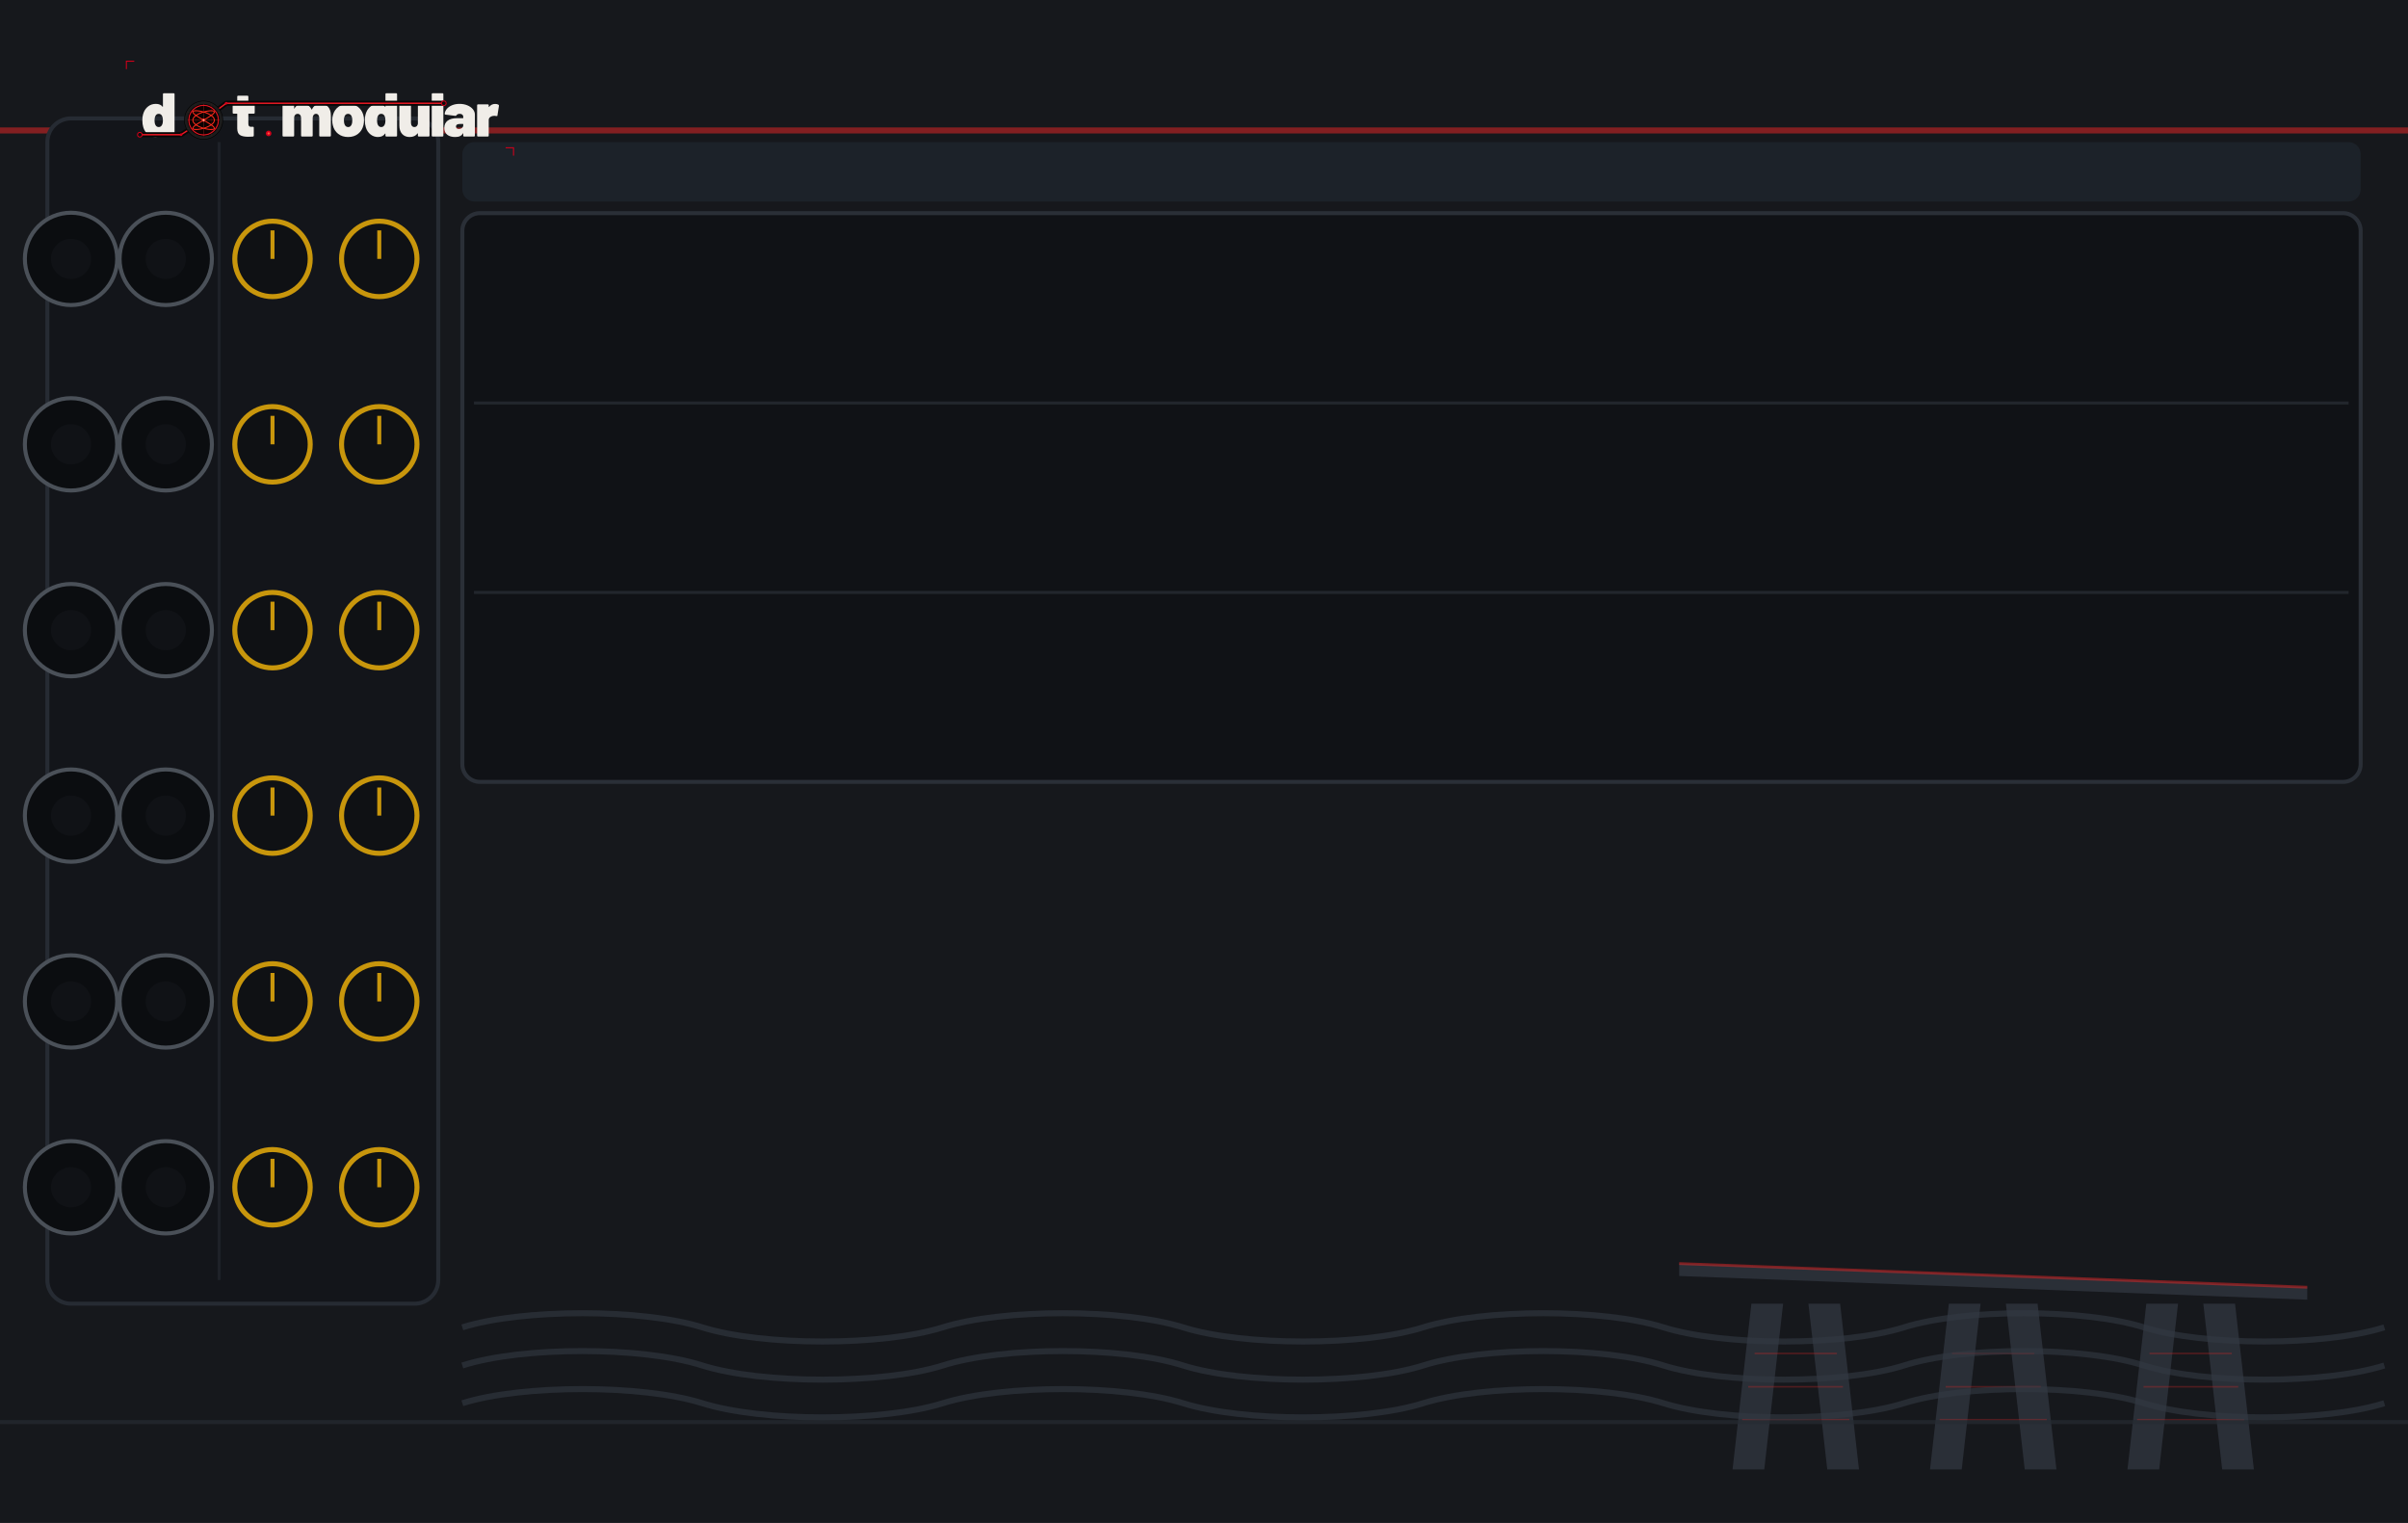
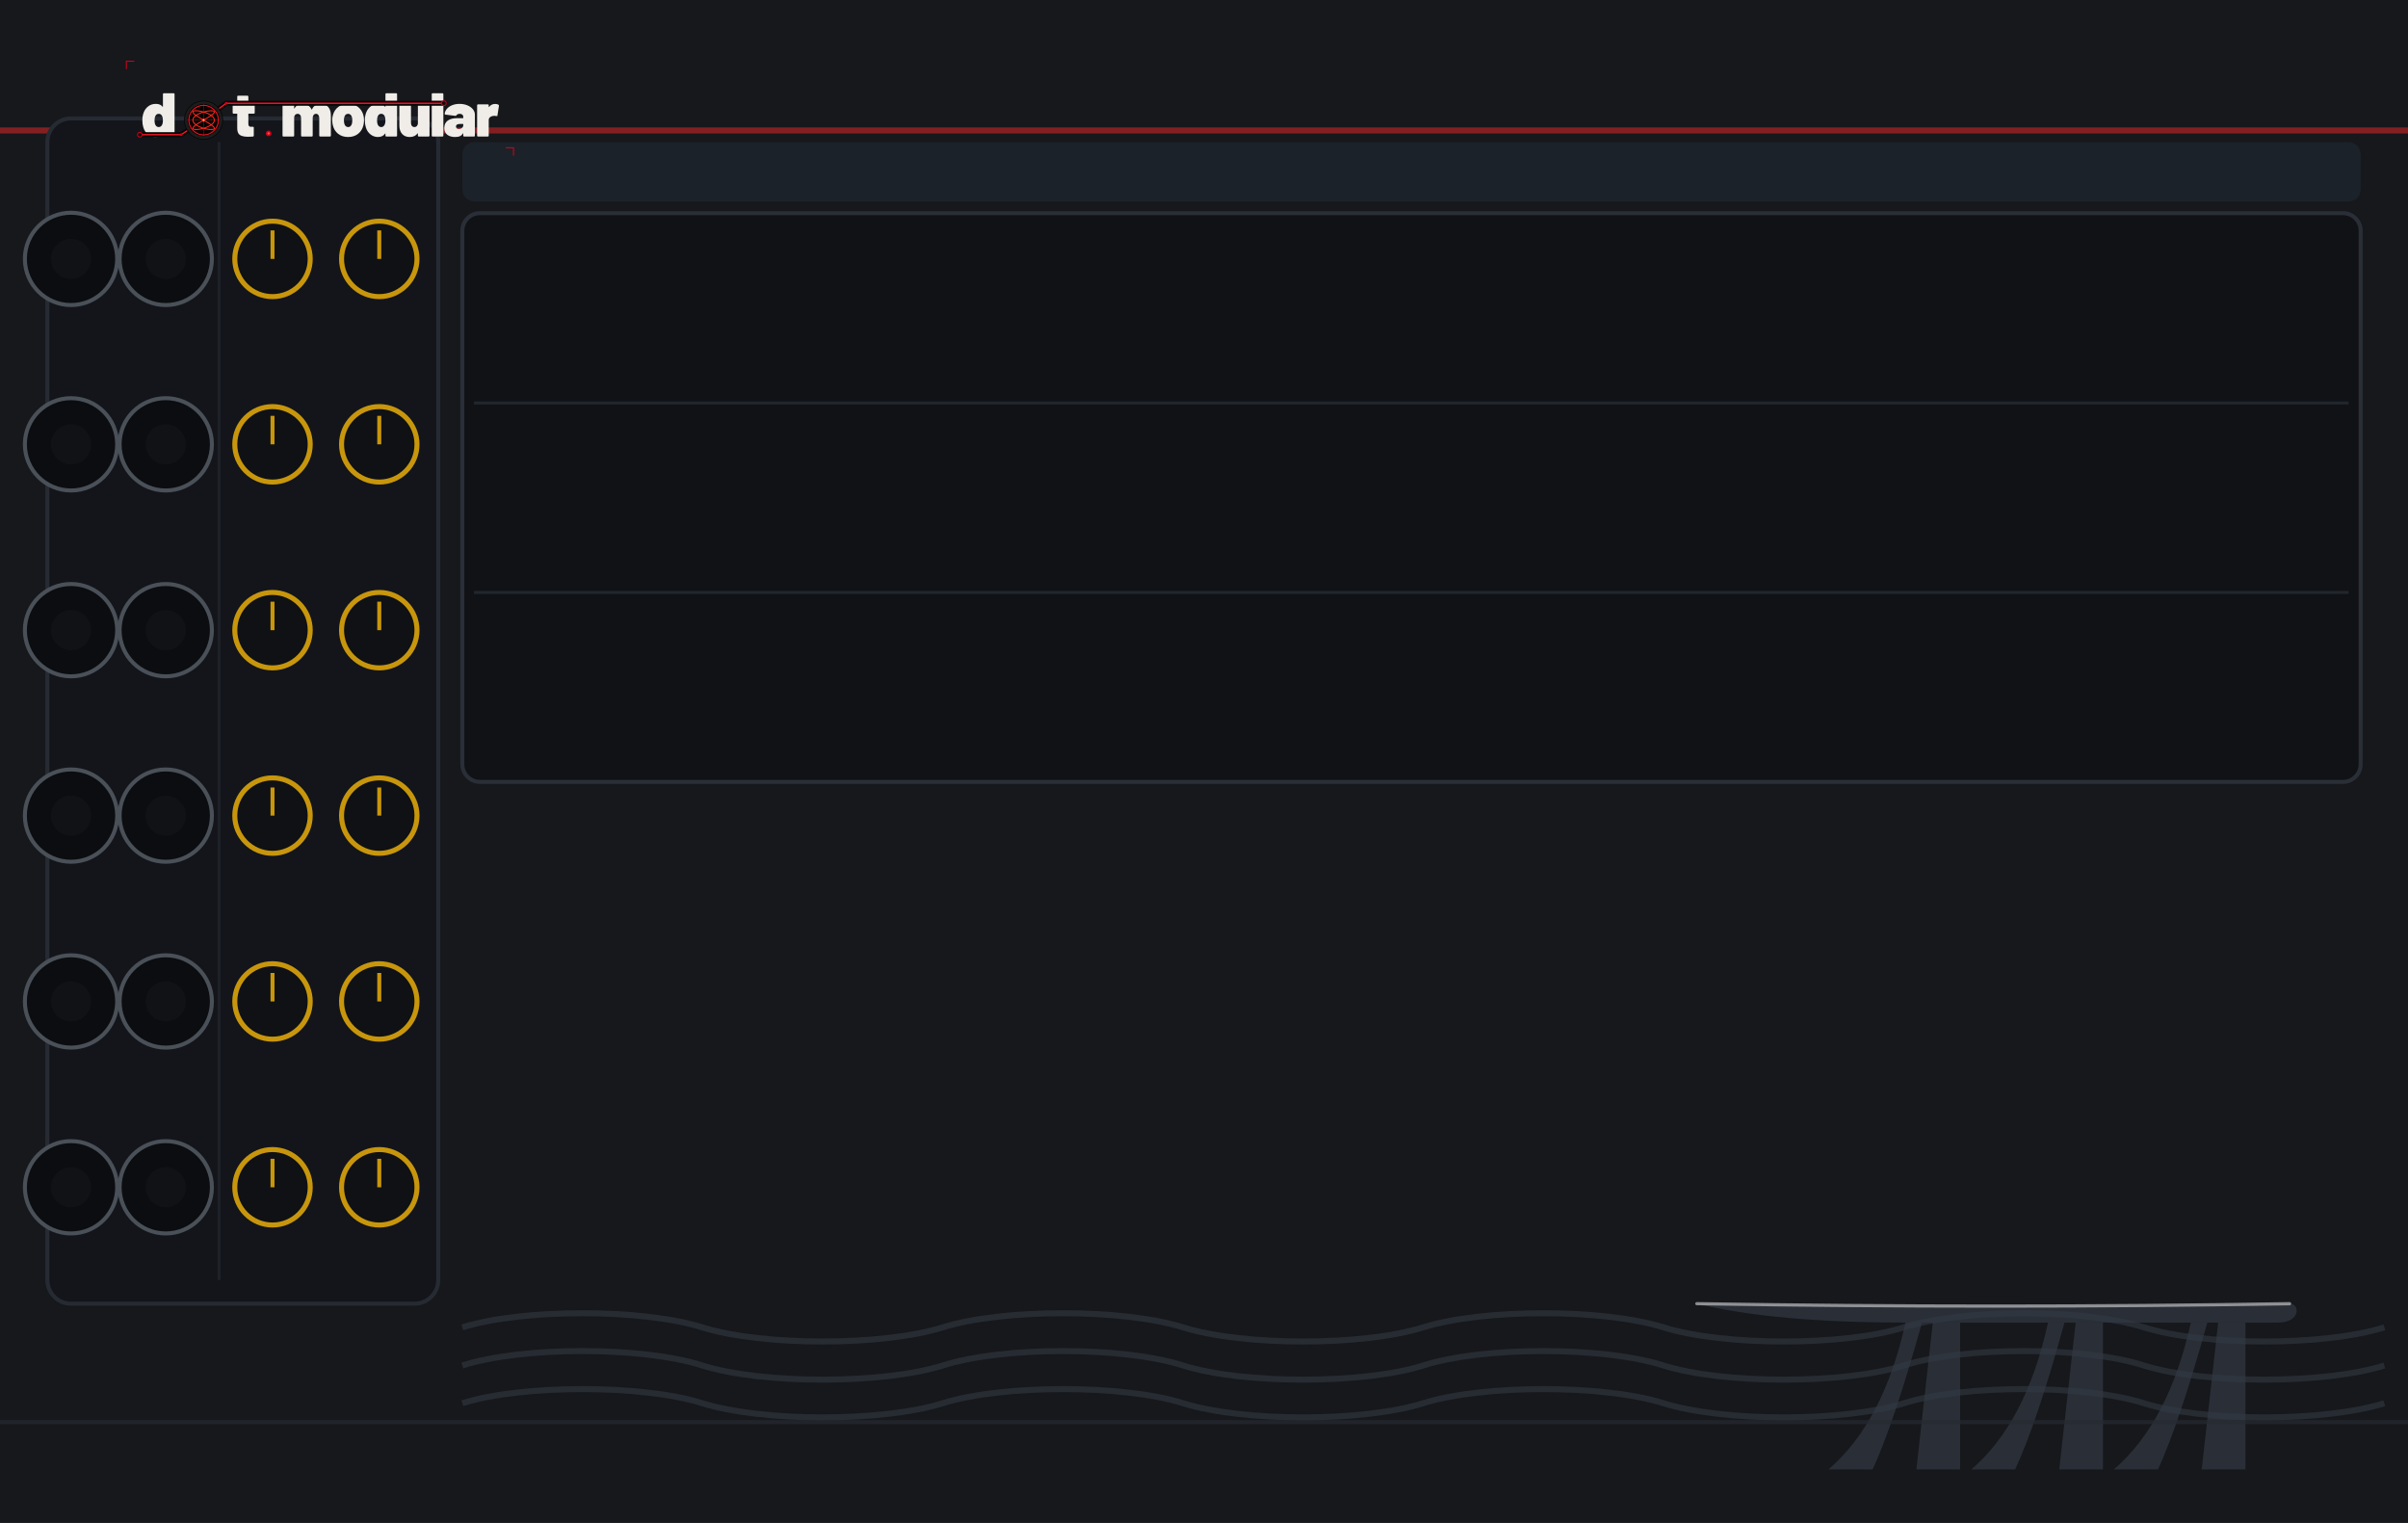
<svg xmlns="http://www.w3.org/2000/svg" width="600.0" height="379.43" viewBox="0 0 600.0 379.43">
  <g>
    <rect width="600.0" height="379.43" fill="#16181c" />
-     <polygon points="436.4,324.8 444.3,324.8 439.6,366.1 431.7,366.1" fill="#2e333c" fill-opacity="0.85" />
-     <polygon points="450.6,324.8 458.5,324.8 463.2,366.1 455.3,366.1" fill="#2e333c" fill-opacity="0.85" />
-     <line x1="437.2" y1="337.2" x2="457.7" y2="337.2" stroke="#dc2626" stroke-width="0.4" stroke-opacity="0.297" />
-     <line x1="435.6" y1="345.5" x2="459.2" y2="345.5" stroke="#dc2626" stroke-width="0.4" stroke-opacity="0.297" />
-     <line x1="434.1" y1="353.7" x2="460.8" y2="353.7" stroke="#dc2626" stroke-width="0.4" stroke-opacity="0.297" />
-     <polygon points="485.6,324.8 493.5,324.8 488.8,366.1 480.9,366.1" fill="#2e333c" fill-opacity="0.85" />
-     <polygon points="499.8,324.8 507.7,324.8 512.4,366.1 504.5,366.1" fill="#2e333c" fill-opacity="0.85" />
-     <line x1="486.4" y1="337.2" x2="506.9" y2="337.2" stroke="#dc2626" stroke-width="0.4" stroke-opacity="0.297" />
-     <line x1="484.8" y1="345.5" x2="508.5" y2="345.5" stroke="#dc2626" stroke-width="0.4" stroke-opacity="0.297" />
-     <line x1="483.3" y1="353.7" x2="510.0" y2="353.7" stroke="#dc2626" stroke-width="0.4" stroke-opacity="0.297" />
-     <polygon points="534.8,324.8 542.7,324.8 538.0,366.1 530.1,366.1" fill="#2e333c" fill-opacity="0.85" />
-     <polygon points="549.0,324.8 556.9,324.8 561.6,366.1 553.7,366.1" fill="#2e333c" fill-opacity="0.85" />
-     <line x1="535.6" y1="337.2" x2="556.1" y2="337.2" stroke="#dc2626" stroke-width="0.4" stroke-opacity="0.297" />
-     <line x1="534.1" y1="345.5" x2="557.7" y2="345.5" stroke="#dc2626" stroke-width="0.4" stroke-opacity="0.297" />
-     <line x1="532.5" y1="353.7" x2="559.2" y2="353.7" stroke="#dc2626" stroke-width="0.4" stroke-opacity="0.297" />
-     <polygon points="418.4,314.8 574.9,320.7 574.9,323.8 418.4,317.9" fill="#2e333c" fill-opacity="0.85" />
-     <line x1="418.4" y1="314.8 " x2="574.9" y2="320.7" stroke="#dc2626" stroke-width="0.7" stroke-opacity="0.510" />
+     <path d="M 455.6 366.1 Q 469.3 354.3 474.8 329.5 L 478.9 329.5 Q 472.0 354.3 466.6 366.1 Z" fill="#2e333c" fill-opacity="0.85" />
+     <path d="M 491.2 366.1 Q 504.9 354.3 510.3 329.5 L 514.4 329.5 Q 507.6 354.3 502.1 366.1 Z" fill="#2e333c" fill-opacity="0.85" />
+     <path d="M 526.7 366.1 Q 540.4 354.3 545.9 329.5 L 550.0 329.5 Q 543.1 354.3 537.7 366.1 Z" fill="#2e333c" fill-opacity="0.85" />
+     <polygon points="477.5,366.1 481.6,329.5 488.4,329.5 488.4,366.1" fill="#2e333c" fill-opacity="0.85" />
+     <polygon points="513.1,366.1 517.2,329.5 524.0,329.5 524.0,366.1" fill="#2e333c" fill-opacity="0.85" />
+     <polygon points="548.6,366.1 552.7,329.5 559.5,329.5 559.5,366.1" fill="#2e333c" fill-opacity="0.85" />
+     <path d="M 422.8 324.8 Q 498.0 326.0 570.5 324.8 C 573.2 324.8 573.2 329.5 567.7 329.5 L 474.8 329.5 Q 442.0 329.5 422.8 324.8 Z" fill="#2e333c" fill-opacity="0.85" />
+     <path d="M 422.8 324.8 Q 498.0 326.0 570.5 324.8" fill="none" stroke="#d8d8dc" stroke-width="0.8" stroke-opacity="0.595" stroke-linecap="round" />
    <path d="M 115.2 330.7 C 130.1 326.0 160.1 326.0 175.0 330.7 C 190.0 335.4 219.9 335.4 234.9 330.7 C 249.9 326.0 279.8 326.0 294.8 330.7 C 309.7 335.4 339.7 335.4 354.6 330.7 C 369.6 326.0 399.5 326.0 414.5 330.7 C 429.5 335.4 459.4 335.4 474.4 330.7 C 489.3 326.0 519.3 326.0 534.2 330.7 C 549.2 335.4 579.1 335.4 594.1 330.7 " fill="none" stroke="#333944" stroke-width="1.5" stroke-opacity="0.6" />
    <path d="M 115.2 340.2 C 130.1 335.4 160.1 335.4 175.0 340.2 C 190.0 344.9 219.9 344.9 234.9 340.2 C 249.9 335.4 279.8 335.4 294.8 340.2 C 309.7 344.9 339.7 344.9 354.6 340.2 C 369.6 335.4 399.5 335.4 414.5 340.2 C 429.5 344.9 459.4 344.9 474.4 340.2 C 489.3 335.4 519.3 335.4 534.2 340.2 C 549.2 344.9 579.1 344.9 594.1 340.2 " fill="none" stroke="#333944" stroke-width="1.5" stroke-opacity="0.6" />
    <path d="M 115.2 349.6 C 130.1 344.9 160.1 344.9 175.0 349.6 C 190.0 354.3 219.9 354.3 234.9 349.6 C 249.9 344.9 279.8 344.9 294.8 349.6 C 309.7 354.3 339.7 354.3 354.6 349.6 C 369.6 344.9 399.5 344.9 414.5 349.6 C 429.5 354.3 459.4 354.3 474.4 349.6 C 489.3 344.9 519.3 344.9 534.2 349.6 C 549.2 354.3 579.1 354.3 594.1 349.6 " fill="none" stroke="#333944" stroke-width="1.5" stroke-opacity="0.6" />
    <line x1="0" y1="32.5" x2="600.0" y2="32.5" stroke="#dc2626" stroke-width="1.5" stroke-opacity="0.55" />
    <line x1="0" y1="354.3" x2="600.0" y2="354.3" stroke="#262b33" stroke-width="1" stroke-opacity="0.7" />
    <rect x="11.8" y="29.5" width="97.4" height="295.3" rx="5.9" fill="#13151a" stroke="#262b33" stroke-width="1" />
    <line x1="54.6" y1="35.4" x2="54.6" y2="318.9" stroke="#262b33" stroke-width="0.75" stroke-opacity="0.6" />
    <rect x="115.2" y="35.4" width="473.0" height="14.8" rx="3.0" fill="#202833" fill-opacity="0.6" />
    <rect x="115.2" y="53.1" width="473.0" height="141.7" rx="4.4" fill="#101216" stroke="#2a2f37" stroke-width="1" />
    <line x1="118.1" y1="100.4" x2="585.2" y2="100.4" stroke="#2a2f37" stroke-width="0.75" stroke-opacity="0.7" />
    <line x1="118.1" y1="147.6" x2="585.2" y2="147.6" stroke="#2a2f37" stroke-width="0.75" stroke-opacity="0.7" />
  </g>
  <g>
    <g transform="translate(29.53,13.29) scale(0.14001)">
      <g transform="translate(40.00,148.00) scale(0.11,-0.11)">
        <path d="M370 700H528Q535 700 539.0 696.0Q543 692 543 685V15Q543 8 539.0 4.0Q535 0 528 0H370Q363 0 359.0 4.0Q355 8 355 15V45Q355 48 353.0 49.0Q351 50 349 47Q312 -8 233 -8Q166 -8 112.5 34.5Q59 77 37 150Q22 200 22 262Q22 334 44 390Q68 451 119.0 489.5Q170 528 241 528Q314 528 349 482Q351 480 353.0 480.5Q355 481 355 484V685Q355 692 359.0 696.0Q363 700 370 700ZM355 259Q355 307 339 336Q321 367 287 367Q251 367 234 334Q219 306 219 259Q219 214 234 186Q252 153 287 153Q322 153 340 187Q355 216 355 259Z" fill="#f0ede8" />
      </g>
      <g transform="translate(201.37,148.00) scale(0.11,-0.11)">
        <path d="M358 370H275Q270 370 270 365V208Q270 158 306 158H343Q350 158 354.0 154.0Q358 150 358 143V15Q358 1 343 -1Q304 -4 268 -4Q177 -4 134.0 24.0Q91 52 90 130V365Q90 370 85 370H31Q24 370 20.0 374.0Q16 378 16 385V505Q16 512 20.0 516.0Q24 520 31 520H85Q90 520 90 525V645Q90 652 94.0 656.0Q98 660 105 660H255Q262 660 266.0 656.0Q270 652 270 645V525Q270 520 275 520H358Q365 520 369.0 516.0Q373 512 373 505V385Q373 378 369.0 374.0Q365 370 358 370Z" fill="#f0ede8" />
      </g>
      <g transform="translate(288.27,148.00) scale(0.11,-0.11)">
        <path d="M815 341V15Q815 8 811.0 4.0Q807 0 800 0H642Q635 0 631.0 4.0Q627 8 627 15V300Q627 330 612.5 348.5Q598 367 575 367Q551 367 536.0 348.5Q521 330 521 300V15Q521 8 517.0 4.0Q513 0 506 0H348Q341 0 337.0 4.0Q333 8 333 15V300Q333 330 317.5 348.5Q302 367 277 367Q255 367 240.5 353.5Q226 340 222 317Q221 315 221 311V15Q221 8 217.0 4.0Q213 0 206 0H48Q41 0 37.0 4.0Q33 8 33 15V505Q33 512 37.0 516.0Q41 520 48 520H206Q213 520 217.0 516.0Q221 512 221 505V455Q221 451 223.0 451.0Q225 451 227 454Q265 528 355 528Q406 528 444.5 504.5Q483 481 503 437Q506 432 509 438Q529 483 564.5 505.5Q600 528 648 528Q727 528 771.0 479.0Q815 430 815 341Z" fill="#f0ede8" />
      </g>
      <g transform="translate(377.92,148.00) scale(0.11,-0.11)">
        <path d="M32 181Q22 217 22 261Q22 310 34 350Q58 433 122.5 480.5Q187 528 280 528Q373 528 436.5 480.5Q500 433 524 352Q536 310 536 263Q536 225 528 187Q507 97 441.5 44.5Q376 -8 279 -8Q184 -8 118.5 43.0Q53 94 32 181ZM343 217Q347 236 347 262Q347 285 342 308Q327 367 279 367Q229 367 216 308Q211 291 211 262Q211 236 215 217Q230 153 279 153Q305 153 321.0 170.5Q337 188 343 217Z" fill="#f0ede8" />
      </g>
      <g transform="translate(436.00,148.00) scale(0.11,-0.11)">
        <path d="M370 700H528Q535 700 539.0 696.0Q543 692 543 685V15Q543 8 539.0 4.0Q535 0 528 0H370Q363 0 359.0 4.0Q355 8 355 15V45Q355 48 353.0 49.0Q351 50 349 47Q312 -8 233 -8Q166 -8 112.5 34.5Q59 77 37 150Q22 200 22 262Q22 334 44 390Q68 451 119.0 489.5Q170 528 241 528Q314 528 349 482Q351 480 353.0 480.5Q355 481 355 484V685Q355 692 359.0 696.0Q363 700 370 700ZM355 259Q355 307 339 336Q321 367 287 367Q251 367 234 334Q219 306 219 259Q219 214 234 186Q252 153 287 153Q322 153 340 187Q355 216 355 259Z" fill="#f0ede8" />
      </g>
      <g transform="translate(496.39,148.00) scale(0.11,-0.11)">
        <path d="M346 520H504Q511 520 515.0 516.0Q519 512 519 505V15Q519 8 515.0 4.0Q511 0 504 0H346Q339 0 335.0 4.0Q331 8 331 15V48Q331 51 329.0 52.0Q327 53 325 50Q284 -8 197 -8Q121 -8 76.0 41.5Q31 91 31 179V505Q31 512 35.0 516.0Q39 520 46 520H204Q211 520 215.0 516.0Q219 512 219 505V220Q219 190 234.5 171.5Q250 153 275 153Q297 153 311.5 166.5Q326 180 330 203Q331 205 331 209V505Q331 512 335.0 516.0Q339 520 346 520Z" fill="#f0ede8" />
      </g>
      <g transform="translate(553.81,148.00) scale(0.11,-0.11)">
        <path d="M33 15V685Q33 692 37.0 696.0Q41 700 48 700H206Q213 700 217.0 696.0Q221 692 221 685V15Q221 8 217.0 4.0Q213 0 206 0H48Q41 0 37.0 4.0Q33 8 33 15Z" fill="#f0ede8" />
      </g>
      <g transform="translate(578.45,148.00) scale(0.11,-0.11)">
        <path d="M507 355V15Q507 8 503.0 4.0Q499 0 492 0H334Q327 0 323.0 4.0Q319 8 319 15V50Q319 54 317.5 54.5Q316 55 314 52Q297 21 267.0 6.5Q237 -8 188 -8Q106 -8 59.0 29.5Q12 67 12 139Q12 215 65.5 256.0Q119 297 221 297H314Q319 297 319 302V320Q319 341 303.5 354.0Q288 367 262 367Q244 367 230.0 361.0Q216 355 210 345Q206 338 202.5 335.5Q199 333 193 334L32 354Q18 356 18 366Q22 411 54.0 448.0Q86 485 139.5 506.5Q193 528 259 528Q327 528 384.0 505.0Q441 482 474.0 442.0Q507 402 507 355ZM319 185V198Q319 203 314 203H264Q201 203 201 162Q201 144 212.5 133.0Q224 122 246 122Q278 122 298.5 139.0Q319 156 319 185Z" fill="#f0ede8" />
      </g>
      <g transform="translate(634.55,148.00) scale(0.11,-0.11)">
        <path d="M379 514Q388 509 386 495L362 341Q361 333 356.5 331.0Q352 329 344 331Q326 335 312 335Q297 335 284 332Q258 327 239.5 310.5Q221 294 221 266V15Q221 8 217.0 4.0Q213 0 206 0H48Q41 0 37.0 4.0Q33 8 33 15V505Q33 512 37.0 516.0Q41 520 48 520H206Q213 520 217.0 516.0Q221 512 221 505V481Q221 478 223.0 477.0Q225 476 226 478Q264 527 325 527Q359 527 379 514Z" fill="#f0ede8" />
      </g>
      <path d="M 38.0,144.8 L 111.3,144.8 L 151.4,118.8 L 191.6,88.8 L 578.9,88.8" fill="none" stroke="#070707" stroke-width="9.0" stroke-linecap="round" stroke-linejoin="round" />
      <path d="M 38.0,144.8 L 111.3,144.8 L 151.4,118.8 L 191.6,88.8 L 578.9,88.8" fill="none" stroke="#d4001a" stroke-width="2.60" stroke-linecap="round" stroke-linejoin="round" />
      <path d="M 38.0,144.8 L 111.3,144.8 L 151.4,118.8 L 191.6,88.8 L 578.9,88.8" fill="none" stroke="#ff5533" stroke-width="0.88" stroke-linecap="round" stroke-linejoin="round" opacity="0.7" />
      <circle cx="38.0" cy="144.8" r="4.2" fill="#0d0d0d" stroke="#d4001a" stroke-width="1.76" />
      <circle cx="578.9" cy="88.8" r="4.2" fill="#0d0d0d" stroke="#d4001a" stroke-width="1.76" />
      <circle cx="111.3" cy="144.8" r="2.4" fill="#d4001a" />
      <circle cx="191.6" cy="88.8" r="2.4" fill="#d4001a" />
      <g transform="translate(151.430,118.850)">
        <circle r="34.100" fill="#1c1c1c" stroke="#000000" stroke-width="1.023" />
        <circle r="28.644" fill="#0a0202" />
        <g stroke="#a83020" stroke-width="0.682" opacity="0.9">
          <line x1="-28.644" y1="0" x2="28.644" y2="0" />
          <line x1="0" y1="-28.644" x2="0" y2="28.644" />
        </g>
        <g stroke="#7a2018" stroke-width="0.443" opacity="0.6">
          <line x1="-28.644" y1="-14.322" x2="28.644" y2="-14.322" />
          <line x1="-14.322" y1="-28.644" x2="-14.322" y2="28.644" />
          <line x1="-28.644" y1="14.322" x2="28.644" y2="14.322" />
          <line x1="14.322" y1="-28.644" x2="14.322" y2="28.644" />
        </g>
        <path d="M 19.10,0.00 L 19.01,1.05 L 18.76,2.09 L 18.34,3.13 L 17.76,4.16 L 17.01,5.16 L 16.12,6.15 L 15.09,7.11 L 13.92,8.05 L 12.63,8.95 L 11.22,9.82 L 9.72,10.65 L 8.13,11.44 L 6.47,12.18 L 4.75,12.87 L 2.99,13.52 L 1.20,14.11 L -0.60,14.64 L -2.39,15.12 L -4.17,15.54 L -5.90,15.89 L -7.58,16.18 L -9.20,16.41 L -10.73,16.58 L -12.17,16.68 L -13.50,16.71 L -14.71,16.68 L -15.79,16.58 L -16.73,16.41 L -17.53,16.18 L -18.16,15.89 L -18.64,15.54 L -18.95,15.12 L -19.09,14.64 L -19.06,14.11 L -18.86,13.52 L -18.50,12.87 L -17.97,12.18 L -17.28,11.44 L -16.44,10.65 L -15.45,9.82 L -14.32,8.95 L -13.07,8.05 L -11.70,7.11 L -10.23,6.15 L -8.67,5.16 L -7.03,4.16 L -5.33,3.13 L -3.58,2.09 L -1.80,1.05 L -0.00,0.00 L 1.80,-1.05 L 3.58,-2.09 L 5.33,-3.13 L 7.03,-4.16 L 8.67,-5.16 L 10.23,-6.15 L 11.70,-7.11 L 13.07,-8.05 L 14.32,-8.95 L 15.45,-9.82 L 16.44,-10.65 L 17.28,-11.44 L 17.97,-12.18 L 18.50,-12.87 L 18.86,-13.52 L 19.06,-14.11 L 19.09,-14.64 L 18.95,-15.12 L 18.64,-15.54 L 18.16,-15.89 L 17.53,-16.18 L 16.73,-16.41 L 15.79,-16.58 L 14.71,-16.68 L 13.50,-16.71 L 12.17,-16.68 L 10.73,-16.58 L 9.20,-16.41 L 7.58,-16.18 L 5.90,-15.89 L 4.17,-15.54 L 2.39,-15.12 L 0.60,-14.64 L -1.20,-14.11 L -2.99,-13.52 L -4.75,-12.87 L -6.47,-12.18 L -8.13,-11.44 L -9.72,-10.65 L -11.22,-9.82 L -12.63,-8.95 L -13.92,-8.05 L -15.09,-7.11 L -16.12,-6.15 L -17.01,-5.16 L -17.76,-4.16 L -18.34,-3.13 L -18.76,-2.09 L -19.01,-1.05 L -19.10,-0.00 L -19.01,1.05 L -18.76,2.09 L -18.34,3.13 L -17.76,4.16 L -17.01,5.16 L -16.12,6.15 L -15.09,7.11 L -13.92,8.05 L -12.63,8.95 L -11.22,9.82 L -9.72,10.65 L -8.13,11.44 L -6.47,12.18 L -4.75,12.87 L -2.99,13.52 L -1.20,14.11 L 0.60,14.64 L 2.39,15.12 L 4.17,15.54 L 5.90,15.89 L 7.58,16.18 L 9.20,16.41 L 10.73,16.58 L 12.17,16.68 L 13.50,16.71 L 14.71,16.68 L 15.79,16.58 L 16.73,16.41 L 17.53,16.18 L 18.16,15.89 L 18.64,15.54 L 18.95,15.12 L 19.09,14.64 L 19.06,14.11 L 18.86,13.52 L 18.50,12.87 L 17.97,12.18 L 17.28,11.44 L 16.44,10.65 L 15.45,9.82 L 14.32,8.95 L 13.07,8.05 L 11.70,7.11 L 10.23,6.15 L 8.67,5.16 L 7.03,4.16 L 5.33,3.13 L 3.58,2.09 L 1.80,1.05 L 0.00,0.00 L -1.80,-1.05 L -3.58,-2.09 L -5.33,-3.13 L -7.03,-4.16 L -8.67,-5.16 L -10.23,-6.15 L -11.70,-7.11 L -13.07,-8.05 L -14.32,-8.95 L -15.45,-9.82 L -16.44,-10.65 L -17.28,-11.44 L -17.97,-12.18 L -18.50,-12.87 L -18.86,-13.52 L -19.06,-14.11 L -19.09,-14.64 L -18.95,-15.12 L -18.64,-15.54 L -18.16,-15.89 L -17.53,-16.18 L -16.73,-16.41 L -15.79,-16.58 L -14.71,-16.68 L -13.50,-16.71 L -12.17,-16.68 L -10.73,-16.58 L -9.20,-16.41 L -7.58,-16.18 L -5.90,-15.89 L -4.17,-15.54 L -2.39,-15.12 L -0.60,-14.64 L 1.20,-14.11 L 2.99,-13.52 L 4.75,-12.87 L 6.47,-12.18 L 8.13,-11.44 L 9.72,-10.65 L 11.22,-9.82 L 12.63,-8.95 L 13.92,-8.05 L 15.09,-7.11 L 16.12,-6.15 L 17.01,-5.16 L 17.76,-4.16 L 18.34,-3.13 L 18.76,-2.09 L 19.01,-1.05 L 19.10,-0.00 Z" fill="none" stroke="#ff2a1a" stroke-width="1.705" stroke-linejoin="round" />
        <circle r="26.257" fill="none" stroke="#d4001a" stroke-width="1.876" />
        <circle r="26.257" fill="none" stroke="#ff5533" stroke-width="0.614" opacity="0.7" />
        <circle r="2.899" fill="#ff3322" />
        <circle r="1.364" fill="#ffccbb" />
      </g>
      <circle cx="267.1" cy="142.5" r="5.0" fill="#d4001a" />
      <circle cx="267.1" cy="142.5" r="2.0" fill="#ff5544" />
      <polyline points="14,28 14,14 28,14" fill="none" stroke="#d4001a" stroke-width="1.8" />
      <polyline points="703,182 703,168 689,168" fill="none" stroke="#d4001a" stroke-width="1.8" />
    </g>
  </g>
  <g>
    <circle cx="17.7" cy="64.5" r="11.5" fill="#0b0d10" stroke="#4a5058" stroke-width="1" />
    <circle cx="17.7" cy="64.5" r="5.0" fill="#101216" />
    <circle cx="41.3" cy="64.5" r="11.5" fill="#0b0d10" stroke="#4a5058" stroke-width="1" />
    <circle cx="41.3" cy="64.5" r="5.0" fill="#101216" />
    <circle cx="67.9" cy="64.5" r="9.4" fill="#0f1114" stroke="#c8960c" stroke-width="1.25" />
    <line x1="67.9" y1="64.5" x2="67.9" y2="57.4" stroke="#c8960c" stroke-width="1" />
    <circle cx="94.5" cy="64.5" r="9.4" fill="#0f1114" stroke="#c8960c" stroke-width="1.25" />
    <line x1="94.5" y1="64.5" x2="94.5" y2="57.4" stroke="#c8960c" stroke-width="1" />
    <circle cx="17.7" cy="110.7" r="11.5" fill="#0b0d10" stroke="#4a5058" stroke-width="1" />
    <circle cx="17.7" cy="110.7" r="5.0" fill="#101216" />
    <circle cx="41.3" cy="110.7" r="11.5" fill="#0b0d10" stroke="#4a5058" stroke-width="1" />
    <circle cx="41.3" cy="110.7" r="5.0" fill="#101216" />
    <circle cx="67.9" cy="110.7" r="9.4" fill="#0f1114" stroke="#c8960c" stroke-width="1.25" />
    <line x1="67.9" y1="110.7" x2="67.9" y2="103.6" stroke="#c8960c" stroke-width="1" />
    <circle cx="94.5" cy="110.7" r="9.4" fill="#0f1114" stroke="#c8960c" stroke-width="1.25" />
    <line x1="94.5" y1="110.7" x2="94.5" y2="103.6" stroke="#c8960c" stroke-width="1" />
    <circle cx="17.7" cy="157.0" r="11.5" fill="#0b0d10" stroke="#4a5058" stroke-width="1" />
    <circle cx="17.7" cy="157.0" r="5.0" fill="#101216" />
    <circle cx="41.3" cy="157.0" r="11.5" fill="#0b0d10" stroke="#4a5058" stroke-width="1" />
    <circle cx="41.3" cy="157.0" r="5.0" fill="#101216" />
    <circle cx="67.9" cy="157.0" r="9.4" fill="#0f1114" stroke="#c8960c" stroke-width="1.25" />
    <line x1="67.9" y1="157.0" x2="67.9" y2="149.9" stroke="#c8960c" stroke-width="1" />
    <circle cx="94.5" cy="157.0" r="9.4" fill="#0f1114" stroke="#c8960c" stroke-width="1.25" />
    <line x1="94.5" y1="157.0" x2="94.5" y2="149.9" stroke="#c8960c" stroke-width="1" />
    <circle cx="17.7" cy="203.2" r="11.5" fill="#0b0d10" stroke="#4a5058" stroke-width="1" />
    <circle cx="17.7" cy="203.2" r="5.0" fill="#101216" />
    <circle cx="41.3" cy="203.2" r="11.5" fill="#0b0d10" stroke="#4a5058" stroke-width="1" />
    <circle cx="41.3" cy="203.2" r="5.0" fill="#101216" />
    <circle cx="67.9" cy="203.2" r="9.4" fill="#0f1114" stroke="#c8960c" stroke-width="1.25" />
    <line x1="67.9" y1="203.2" x2="67.9" y2="196.2" stroke="#c8960c" stroke-width="1" />
    <circle cx="94.5" cy="203.2" r="9.4" fill="#0f1114" stroke="#c8960c" stroke-width="1.25" />
    <line x1="94.5" y1="203.2" x2="94.5" y2="196.2" stroke="#c8960c" stroke-width="1" />
    <circle cx="17.7" cy="249.5" r="11.5" fill="#0b0d10" stroke="#4a5058" stroke-width="1" />
    <circle cx="17.7" cy="249.5" r="5.0" fill="#101216" />
    <circle cx="41.3" cy="249.5" r="11.5" fill="#0b0d10" stroke="#4a5058" stroke-width="1" />
    <circle cx="41.3" cy="249.5" r="5.0" fill="#101216" />
    <circle cx="67.9" cy="249.5" r="9.4" fill="#0f1114" stroke="#c8960c" stroke-width="1.25" />
    <line x1="67.9" y1="249.5" x2="67.9" y2="242.4" stroke="#c8960c" stroke-width="1" />
    <circle cx="94.5" cy="249.5" r="9.4" fill="#0f1114" stroke="#c8960c" stroke-width="1.25" />
    <line x1="94.5" y1="249.5" x2="94.5" y2="242.4" stroke="#c8960c" stroke-width="1" />
    <circle cx="17.7" cy="295.8" r="11.5" fill="#0b0d10" stroke="#4a5058" stroke-width="1" />
    <circle cx="17.7" cy="295.8" r="5.0" fill="#101216" />
    <circle cx="41.3" cy="295.8" r="11.5" fill="#0b0d10" stroke="#4a5058" stroke-width="1" />
    <circle cx="41.3" cy="295.8" r="5.0" fill="#101216" />
    <circle cx="67.9" cy="295.8" r="9.4" fill="#0f1114" stroke="#c8960c" stroke-width="1.25" />
    <line x1="67.9" y1="295.8" x2="67.9" y2="288.7" stroke="#c8960c" stroke-width="1" />
    <circle cx="94.5" cy="295.8" r="9.4" fill="#0f1114" stroke="#c8960c" stroke-width="1.25" />
    <line x1="94.5" y1="295.8" x2="94.5" y2="288.7" stroke="#c8960c" stroke-width="1" />
  </g>
</svg>
